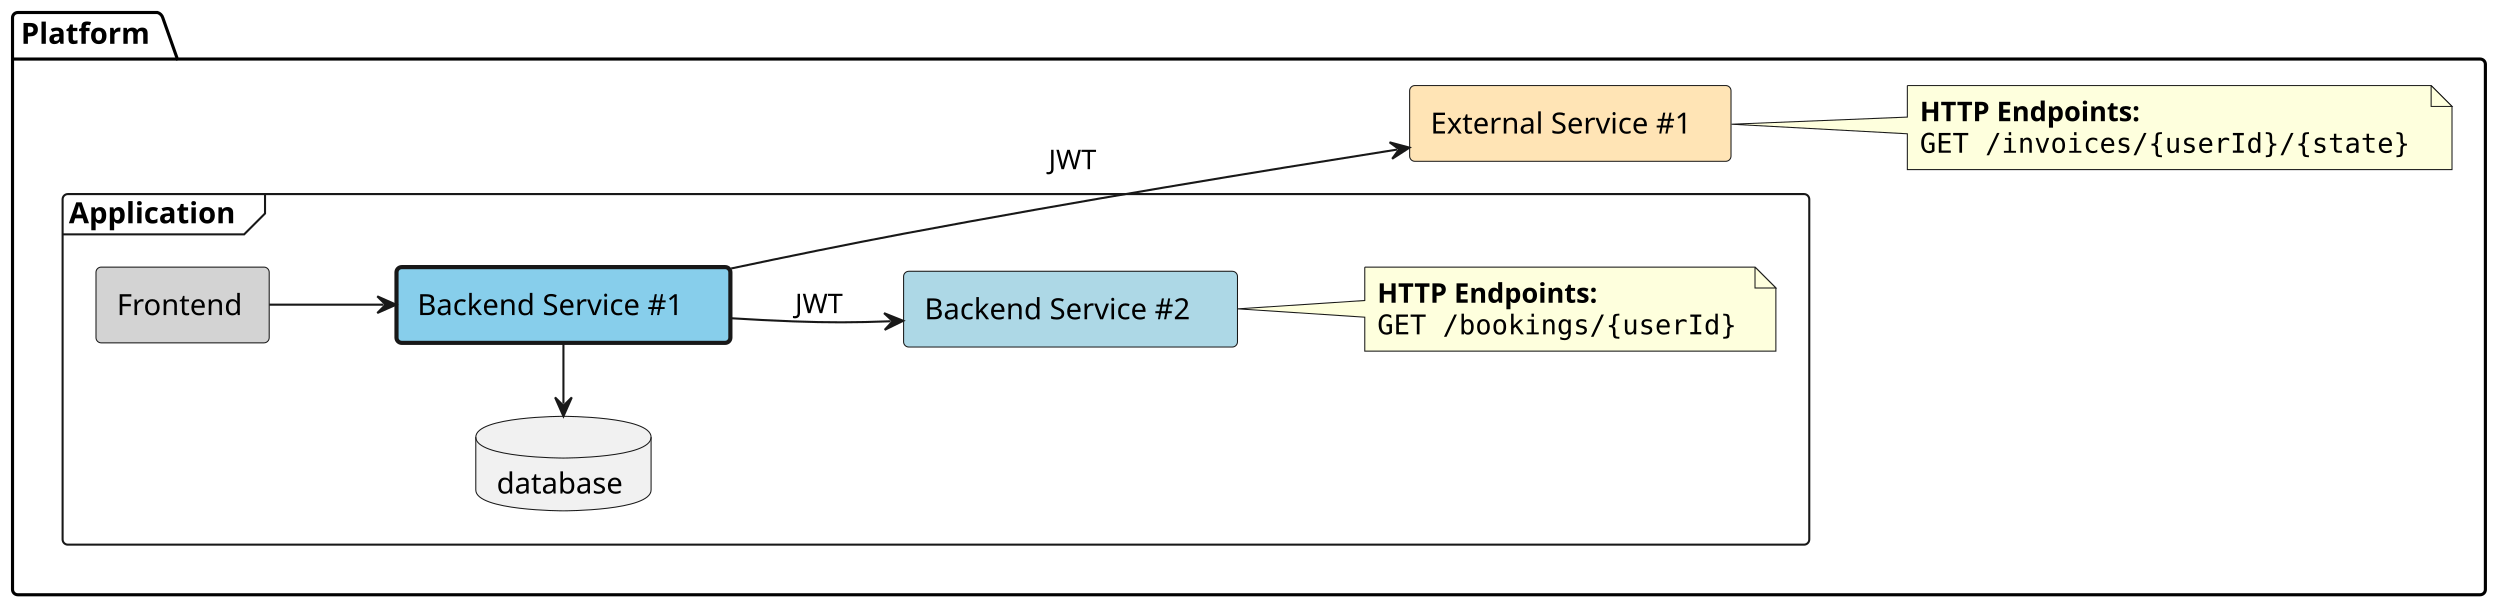
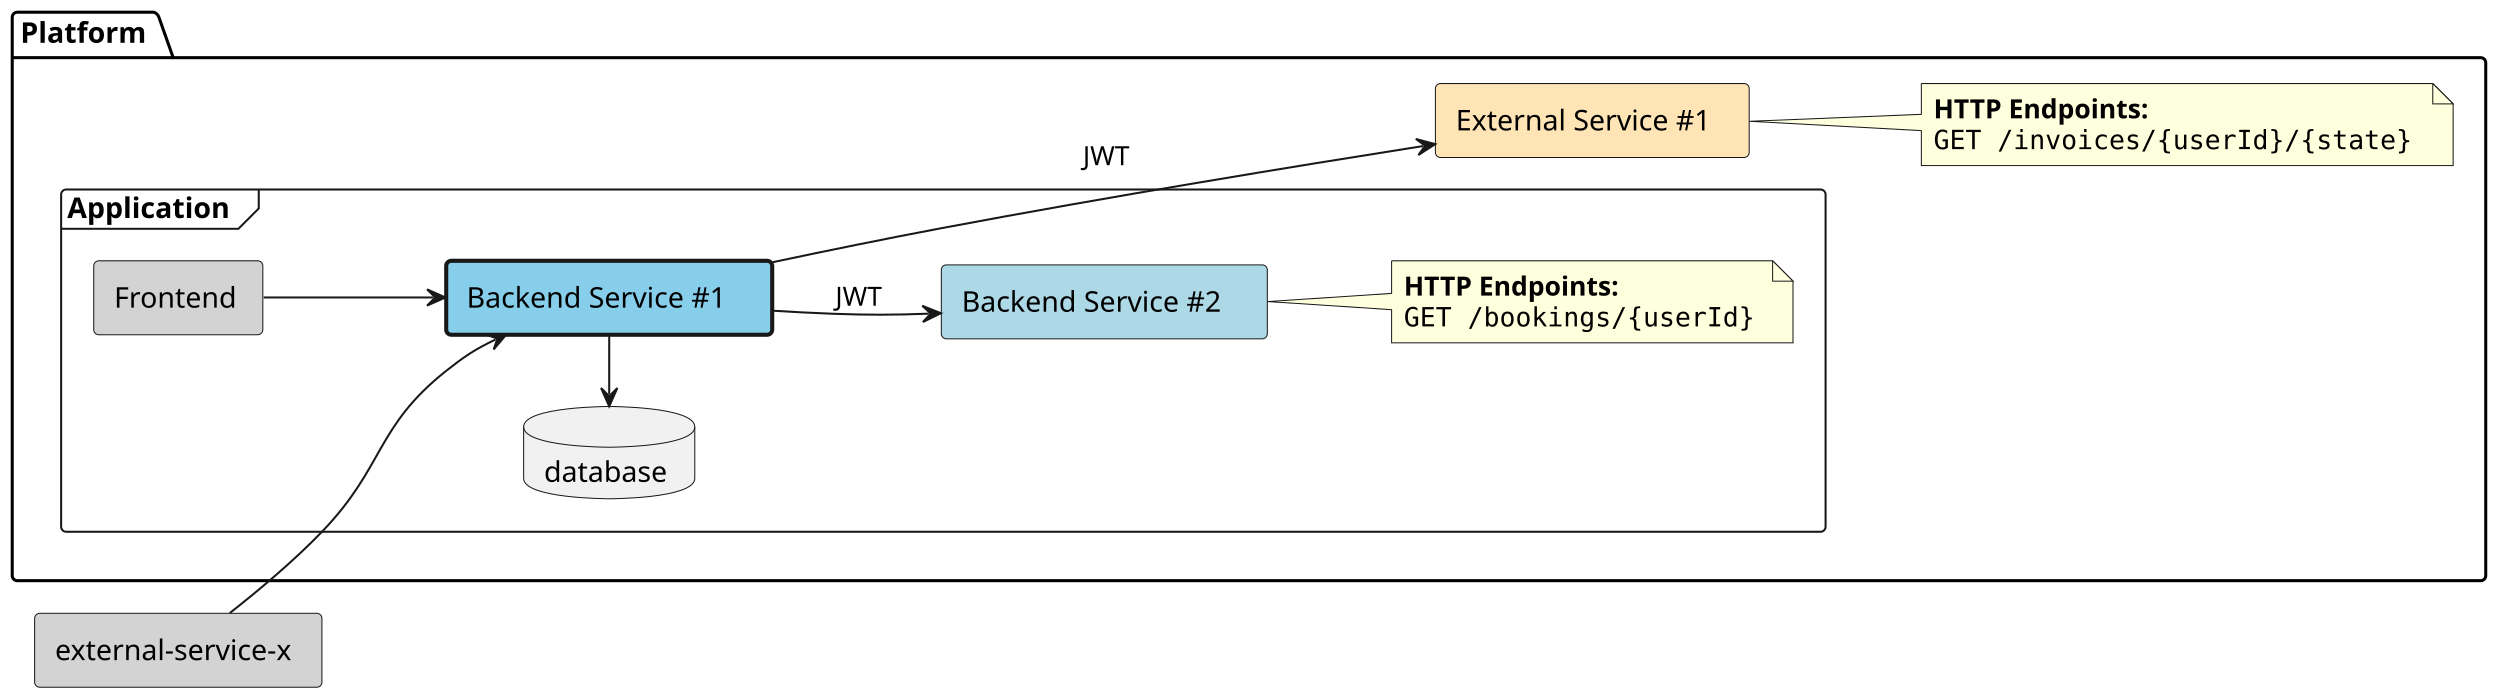
- <svg xmlns="http://www.w3.org/2000/svg" contentStyleType="text/css" height="292px" preserveAspectRatio="none" style="width:1198px;height:292px;background:#FFFFFF;" version="1.1" viewBox="0 0 1198 292" width="1198px" zoomAndPan="magnify">
+ <svg xmlns="http://www.w3.org/2000/svg" contentStyleType="text/css" height="343px" preserveAspectRatio="none" style="width:1227px;height:343px;background:#FFFFFF;" version="1.1" viewBox="0 0 1227 343" width="1227px" zoomAndPan="magnify">
  <defs />
  <g>
    <g id="cluster_Platform">
-       <path d="M8.5,6 L75.5,6 A3.75,3.75 0 0 1 78,8.5 L85,28.297 L1188.5,28.297 A2.5,2.5 0 0 1 1191,30.797 L1191,282.5 A2.5,2.5 0 0 1 1188.5,285 L8.5,285 A2.5,2.5 0 0 1 6,282.5 L6,8.5 A2.5,2.5 0 0 1 8.5,6 " fill="none" style="stroke:#000000;stroke-width:1.5;" />
+       <path d="M8.5,6 L75.5,6 A3.75,3.75 0 0 1 78,8.5 L85,28.297 L1217.5,28.297 A2.5,2.5 0 0 1 1220,30.797 L1220,282.5 A2.5,2.5 0 0 1 1217.5,285 L8.5,285 A2.5,2.5 0 0 1 6,282.5 L6,8.5 A2.5,2.5 0 0 1 8.5,6 " fill="none" style="stroke:#000000;stroke-width:1.5;" />
      <line style="stroke:#000000;stroke-width:1.5;" x1="6" x2="85" y1="28.297" y2="28.297" />
      <text fill="#000000" font-family="sans-serif" font-size="14" font-weight="bold" lengthAdjust="spacing" textLength="66" x="10" y="20.995">Platform</text>
    </g>
    <g id="cluster_Application">
-       <rect fill="none" height="168" rx="2.5" ry="2.5" style="stroke:#181818;stroke-width:1.0;" width="837" x="30" y="93" />
+       <rect fill="none" height="168" rx="2.5" ry="2.5" style="stroke:#181818;stroke-width:1.0;" width="866" x="30" y="93" />
      <path d="M127,93 L127,102.297 L117,112.297 L30,112.297 " fill="none" style="stroke:#181818;stroke-width:1.0;" />
      <text fill="#000000" font-family="sans-serif" font-size="14" font-weight="bold" lengthAdjust="spacing" textLength="87" x="33" y="106.995">Application</text>
    </g>
    <g id="elem_platform__external_service_1">
-       <rect fill="#FFE4B5" height="36.297" rx="2.5" ry="2.5" style="stroke:#181818;stroke-width:0.5;" width="154" x="675.5" y="41" />
-       <text fill="#000000" font-family="sans-serif" font-size="14" lengthAdjust="spacing" textLength="134" x="685.5" y="63.995">External Service #1</text>
+       <rect fill="#FFE4B5" height="36.297" rx="2.5" ry="2.5" style="stroke:#181818;stroke-width:0.5;" width="154" x="704.5" y="41" />
+       <text fill="#000000" font-family="sans-serif" font-size="14" lengthAdjust="spacing" textLength="134" x="714.5" y="63.995">External Service #1</text>
    </g>
-     <g id="elem_GMN12">
-       <path d="M914,41 L914,56.11 L829.69,59.53 L914,64.11 L914,81.266 A0,0 0 0 0 914,81.266 L1175,81.266 A0,0 0 0 0 1175,81.266 L1175,51 L1165,41 L914,41 A0,0 0 0 0 914,41 " fill="#FEFFDD" style="stroke:#181818;stroke-width:0.5;" />
-       <path d="M1165,41 L1165,51 L1175,51 L1165,41 " fill="#FEFFDD" style="stroke:#181818;stroke-width:0.5;" />
-       <text fill="#000000" font-family="sans-serif" font-size="13" font-weight="bold" lengthAdjust="spacing" textLength="121" x="920" y="58.067">HTTP Endpoints:</text>
-       <text fill="#000000" font-family="monospace" font-size="13" lengthAdjust="spacing" textLength="240" x="920" y="73.2">GET /invoices/{userId}/{state}</text>
+     <g id="elem_GMN13">
+       <path d="M943,41 L943,56.11 L858.69,59.53 L943,64.11 L943,81.266 A0,0 0 0 0 943,81.266 L1204,81.266 A0,0 0 0 0 1204,81.266 L1204,51 L1194,41 L943,41 A0,0 0 0 0 943,41 " fill="#FEFFDD" style="stroke:#181818;stroke-width:0.5;" />
+       <path d="M1194,41 L1194,51 L1204,51 L1194,41 " fill="#FEFFDD" style="stroke:#181818;stroke-width:0.5;" />
+       <text fill="#000000" font-family="sans-serif" font-size="13" font-weight="bold" lengthAdjust="spacing" textLength="121" x="949" y="58.067">HTTP Endpoints:</text>
+       <text fill="#000000" font-family="monospace" font-size="13" lengthAdjust="spacing" textLength="240" x="949" y="73.2">GET /invoices/{userId}/{state}</text>
    </g>
    <g id="elem_platform__application__frontend">
      <rect fill="#D3D3D3" height="36.297" rx="2.5" ry="2.5" style="stroke:#181818;stroke-width:0.5;" width="83" x="46" y="128" />
      <text fill="#000000" font-family="sans-serif" font-size="14" lengthAdjust="spacing" textLength="63" x="56" y="150.995">Frontend</text>
    </g>
    <g id="elem_platform__application__backend_service_1">
-       <rect fill="#87CEEB" height="36.297" rx="2.5" ry="2.5" style="stroke:#181818;stroke-width:2.0;" width="160" x="190" y="128" />
-       <text fill="#000000" font-family="sans-serif" font-size="14" lengthAdjust="spacing" textLength="140" x="200" y="150.995">Backend Service #1</text>
+       <rect fill="#87CEEB" height="36.297" rx="2.5" ry="2.5" style="stroke:#181818;stroke-width:2.0;" width="160" x="219" y="128" />
+       <text fill="#000000" font-family="sans-serif" font-size="14" lengthAdjust="spacing" textLength="140" x="229" y="150.995">Backend Service #1</text>
    </g>
    <g id="elem_platform__application__backend_service_2">
-       <rect fill="#ADD8E6" height="36.297" rx="2.5" ry="2.5" style="stroke:#181818;stroke-width:0.5;" width="160" x="433" y="130" />
-       <text fill="#000000" font-family="sans-serif" font-size="14" lengthAdjust="spacing" textLength="140" x="443" y="152.995">Backend Service #2</text>
+       <rect fill="#ADD8E6" height="36.297" rx="2.5" ry="2.5" style="stroke:#181818;stroke-width:0.5;" width="160" x="462" y="130" />
+       <text fill="#000000" font-family="sans-serif" font-size="14" lengthAdjust="spacing" textLength="140" x="472" y="152.995">Backend Service #2</text>
    </g>
    <g id="elem_platform__application__backend_service_1_database">
-       <path d="M228,209.5 C228,199.5 270,199.5 270,199.5 C270,199.5 312,199.5 312,209.5 L312,234.797 C312,244.797 270,244.797 270,244.797 C270,244.797 228,244.797 228,234.797 L228,209.5 " fill="#F1F1F1" style="stroke:#181818;stroke-width:0.5;" />
-       <path d="M228,209.5 C228,219.5 270,219.5 270,219.5 C270,219.5 312,219.5 312,209.5 " fill="none" style="stroke:#181818;stroke-width:0.5;" />
-       <text fill="#000000" font-family="sans-serif" font-size="14" lengthAdjust="spacing" textLength="64" x="238" y="236.495">database</text>
+       <path d="M257,209.5 C257,199.5 299,199.5 299,199.5 C299,199.5 341,199.5 341,209.5 L341,234.797 C341,244.797 299,244.797 299,244.797 C299,244.797 257,244.797 257,234.797 L257,209.5 " fill="#F1F1F1" style="stroke:#181818;stroke-width:0.5;" />
+       <path d="M257,209.5 C257,219.5 299,219.5 299,219.5 C299,219.5 341,219.5 341,209.5 " fill="none" style="stroke:#181818;stroke-width:0.5;" />
+       <text fill="#000000" font-family="sans-serif" font-size="14" lengthAdjust="spacing" textLength="64" x="267" y="236.495">database</text>
    </g>
    <g id="elem_GMN8">
-       <path d="M654,128 L654,144 L593.08,148 L654,152 L654,168.266 A0,0 0 0 0 654,168.266 L851,168.266 A0,0 0 0 0 851,168.266 L851,138 L841,128 L654,128 A0,0 0 0 0 654,128 " fill="#FEFFDD" style="stroke:#181818;stroke-width:0.5;" />
-       <path d="M841,128 L841,138 L851,138 L841,128 " fill="#FEFFDD" style="stroke:#181818;stroke-width:0.5;" />
-       <text fill="#000000" font-family="sans-serif" font-size="13" font-weight="bold" lengthAdjust="spacing" textLength="121" x="660" y="145.067">HTTP Endpoints:</text>
-       <text fill="#000000" font-family="monospace" font-size="13" lengthAdjust="spacing" textLength="176" x="660" y="160.2">GET /bookings/{userId}</text>
+       <path d="M683,128 L683,144 L622.08,148 L683,152 L683,168.266 A0,0 0 0 0 683,168.266 L880,168.266 A0,0 0 0 0 880,168.266 L880,138 L870,128 L683,128 A0,0 0 0 0 683,128 " fill="#FEFFDD" style="stroke:#181818;stroke-width:0.5;" />
+       <path d="M870,128 L870,138 L880,138 L870,128 " fill="#FEFFDD" style="stroke:#181818;stroke-width:0.5;" />
+       <text fill="#000000" font-family="sans-serif" font-size="13" font-weight="bold" lengthAdjust="spacing" textLength="121" x="689" y="145.067">HTTP Endpoints:</text>
+       <text fill="#000000" font-family="monospace" font-size="13" lengthAdjust="spacing" textLength="176" x="689" y="160.2">GET /bookings/{userId}</text>
+     </g>
+     <g id="elem_external_service_x">
+       <rect fill="#D3D3D3" height="36.297" rx="2.5" ry="2.5" style="stroke:#181818;stroke-width:0.5;" width="141" x="17" y="301" />
+       <text fill="#000000" font-family="sans-serif" font-size="14" lengthAdjust="spacing" textLength="121" x="27" y="323.995">external-service-x</text>
    </g>
    <g id="link_platform__application__frontend_platform__application__backend_service_1">
-       <path d="M129.01,146 C146.99,146 162.8,146 183.8,146 " fill="none" id="platform__application__frontend-to-platform__application__backend_service_1" style="stroke:#181818;stroke-width:1.0;" />
-       <polygon fill="#181818" points="189.8,146,180.8,142,184.8,146,180.8,150,189.8,146" style="stroke:#181818;stroke-width:1.0;" />
+       <path d="M129.39,146 C154.75,146 182.2,146 212.6,146 " fill="none" id="platform__application__frontend-to-platform__application__backend_service_1" style="stroke:#181818;stroke-width:1.0;" />
+       <polygon fill="#181818" points="218.6,146,209.6,142,213.6,146,209.6,150,218.6,146" style="stroke:#181818;stroke-width:1.0;" />
+     </g>
+     <g id="link_external_service_x_platform__application__backend_service_1">
+       <path d="M112.79,300.87 C126.67,289.99 144.05,275.49 158,261 C188.77,229.04 184.24,209.56 219,182 C227.86,174.98 232.902,171.579 243.242,166.609 " fill="none" id="external_service_x-to-platform__application__backend_service_1" style="stroke:#181818;stroke-width:1.0;" />
+       <polygon fill="#181818" points="248.65,164.01,238.805,164.304,244.143,166.176,242.271,171.514,248.65,164.01" style="stroke:#181818;stroke-width:1.0;" />
    </g>
    <g id="link_platform__application__backend_service_1_platform__application__backend_service_2">
-       <path d="M350.14,152.49 C360.19,153.11 370.33,153.65 380,154 C397.08,154.63 409.404,154.608 426.794,153.948 " fill="none" id="platform__application__backend_service_1-to-platform__application__backend_service_2" style="stroke:#181818;stroke-width:1.0;" />
-       <polygon fill="#181818" points="432.79,153.72,423.645,150.064,427.794,153.91,423.948,158.059,432.79,153.72" style="stroke:#181818;stroke-width:1.0;" />
-       <text fill="#000000" font-family="sans-serif" font-size="13" lengthAdjust="spacing" textLength="21" x="381" y="150.067">JWT</text>
+       <path d="M379.14,152.49 C389.19,153.11 399.33,153.65 409,154 C426.08,154.63 438.404,154.608 455.794,153.948 " fill="none" id="platform__application__backend_service_1-to-platform__application__backend_service_2" style="stroke:#181818;stroke-width:1.0;" />
+       <polygon fill="#181818" points="461.79,153.72,452.645,150.064,456.794,153.91,452.948,158.059,461.79,153.72" style="stroke:#181818;stroke-width:1.0;" />
+       <text fill="#000000" font-family="sans-serif" font-size="13" lengthAdjust="spacing" textLength="21" x="410" y="150.067">JWT</text>
    </g>
    <g id="link_platform__application__backend_service_1_database_platform__application__backend_service_1">
-       <path d="M270,193.44 C270,181.75 270,176.06 270,164.37 " fill="none" id="platform__application__backend_service_1_database-backto-platform__application__backend_service_1" style="stroke:#181818;stroke-width:1.0;" />
-       <polygon fill="#181818" points="270,199.44,274,190.44,270,194.44,266,190.44,270,199.44" style="stroke:#181818;stroke-width:1.0;" />
+       <path d="M299,193.44 C299,181.75 299,176.06 299,164.37 " fill="none" id="platform__application__backend_service_1_database-backto-platform__application__backend_service_1" style="stroke:#181818;stroke-width:1.0;" />
+       <polygon fill="#181818" points="299,199.44,303,190.44,299,194.44,295,190.44,299,199.44" style="stroke:#181818;stroke-width:1.0;" />
    </g>
    <g id="link_platform__application__backend_service_1_platform__external_service_1">
-       <path d="M350.38,128.65 C376.64,123.09 406.03,117.07 433,112 C515.63,96.46 604.853,81.865 669.473,71.675 " fill="none" id="platform__application__backend_service_1-to-platform__external_service_1" style="stroke:#181818;stroke-width:1.0;" />
-       <polygon fill="#181818" points="675.4,70.74,665.887,68.191,670.461,71.519,667.133,76.093,675.4,70.74" style="stroke:#181818;stroke-width:1.0;" />
-       <text fill="#000000" font-family="sans-serif" font-size="13" lengthAdjust="spacing" textLength="21" x="502.5" y="81.067">JWT</text>
+       <path d="M379.38,128.65 C405.64,123.09 435.03,117.07 462,112 C544.63,96.46 633.853,81.865 698.473,71.675 " fill="none" id="platform__application__backend_service_1-to-platform__external_service_1" style="stroke:#181818;stroke-width:1.0;" />
+       <polygon fill="#181818" points="704.4,70.74,694.887,68.191,699.461,71.519,696.133,76.093,704.4,70.74" style="stroke:#181818;stroke-width:1.0;" />
+       <text fill="#000000" font-family="sans-serif" font-size="13" lengthAdjust="spacing" textLength="21" x="531.5" y="81.067">JWT</text>
    </g>
  </g>
</svg>
